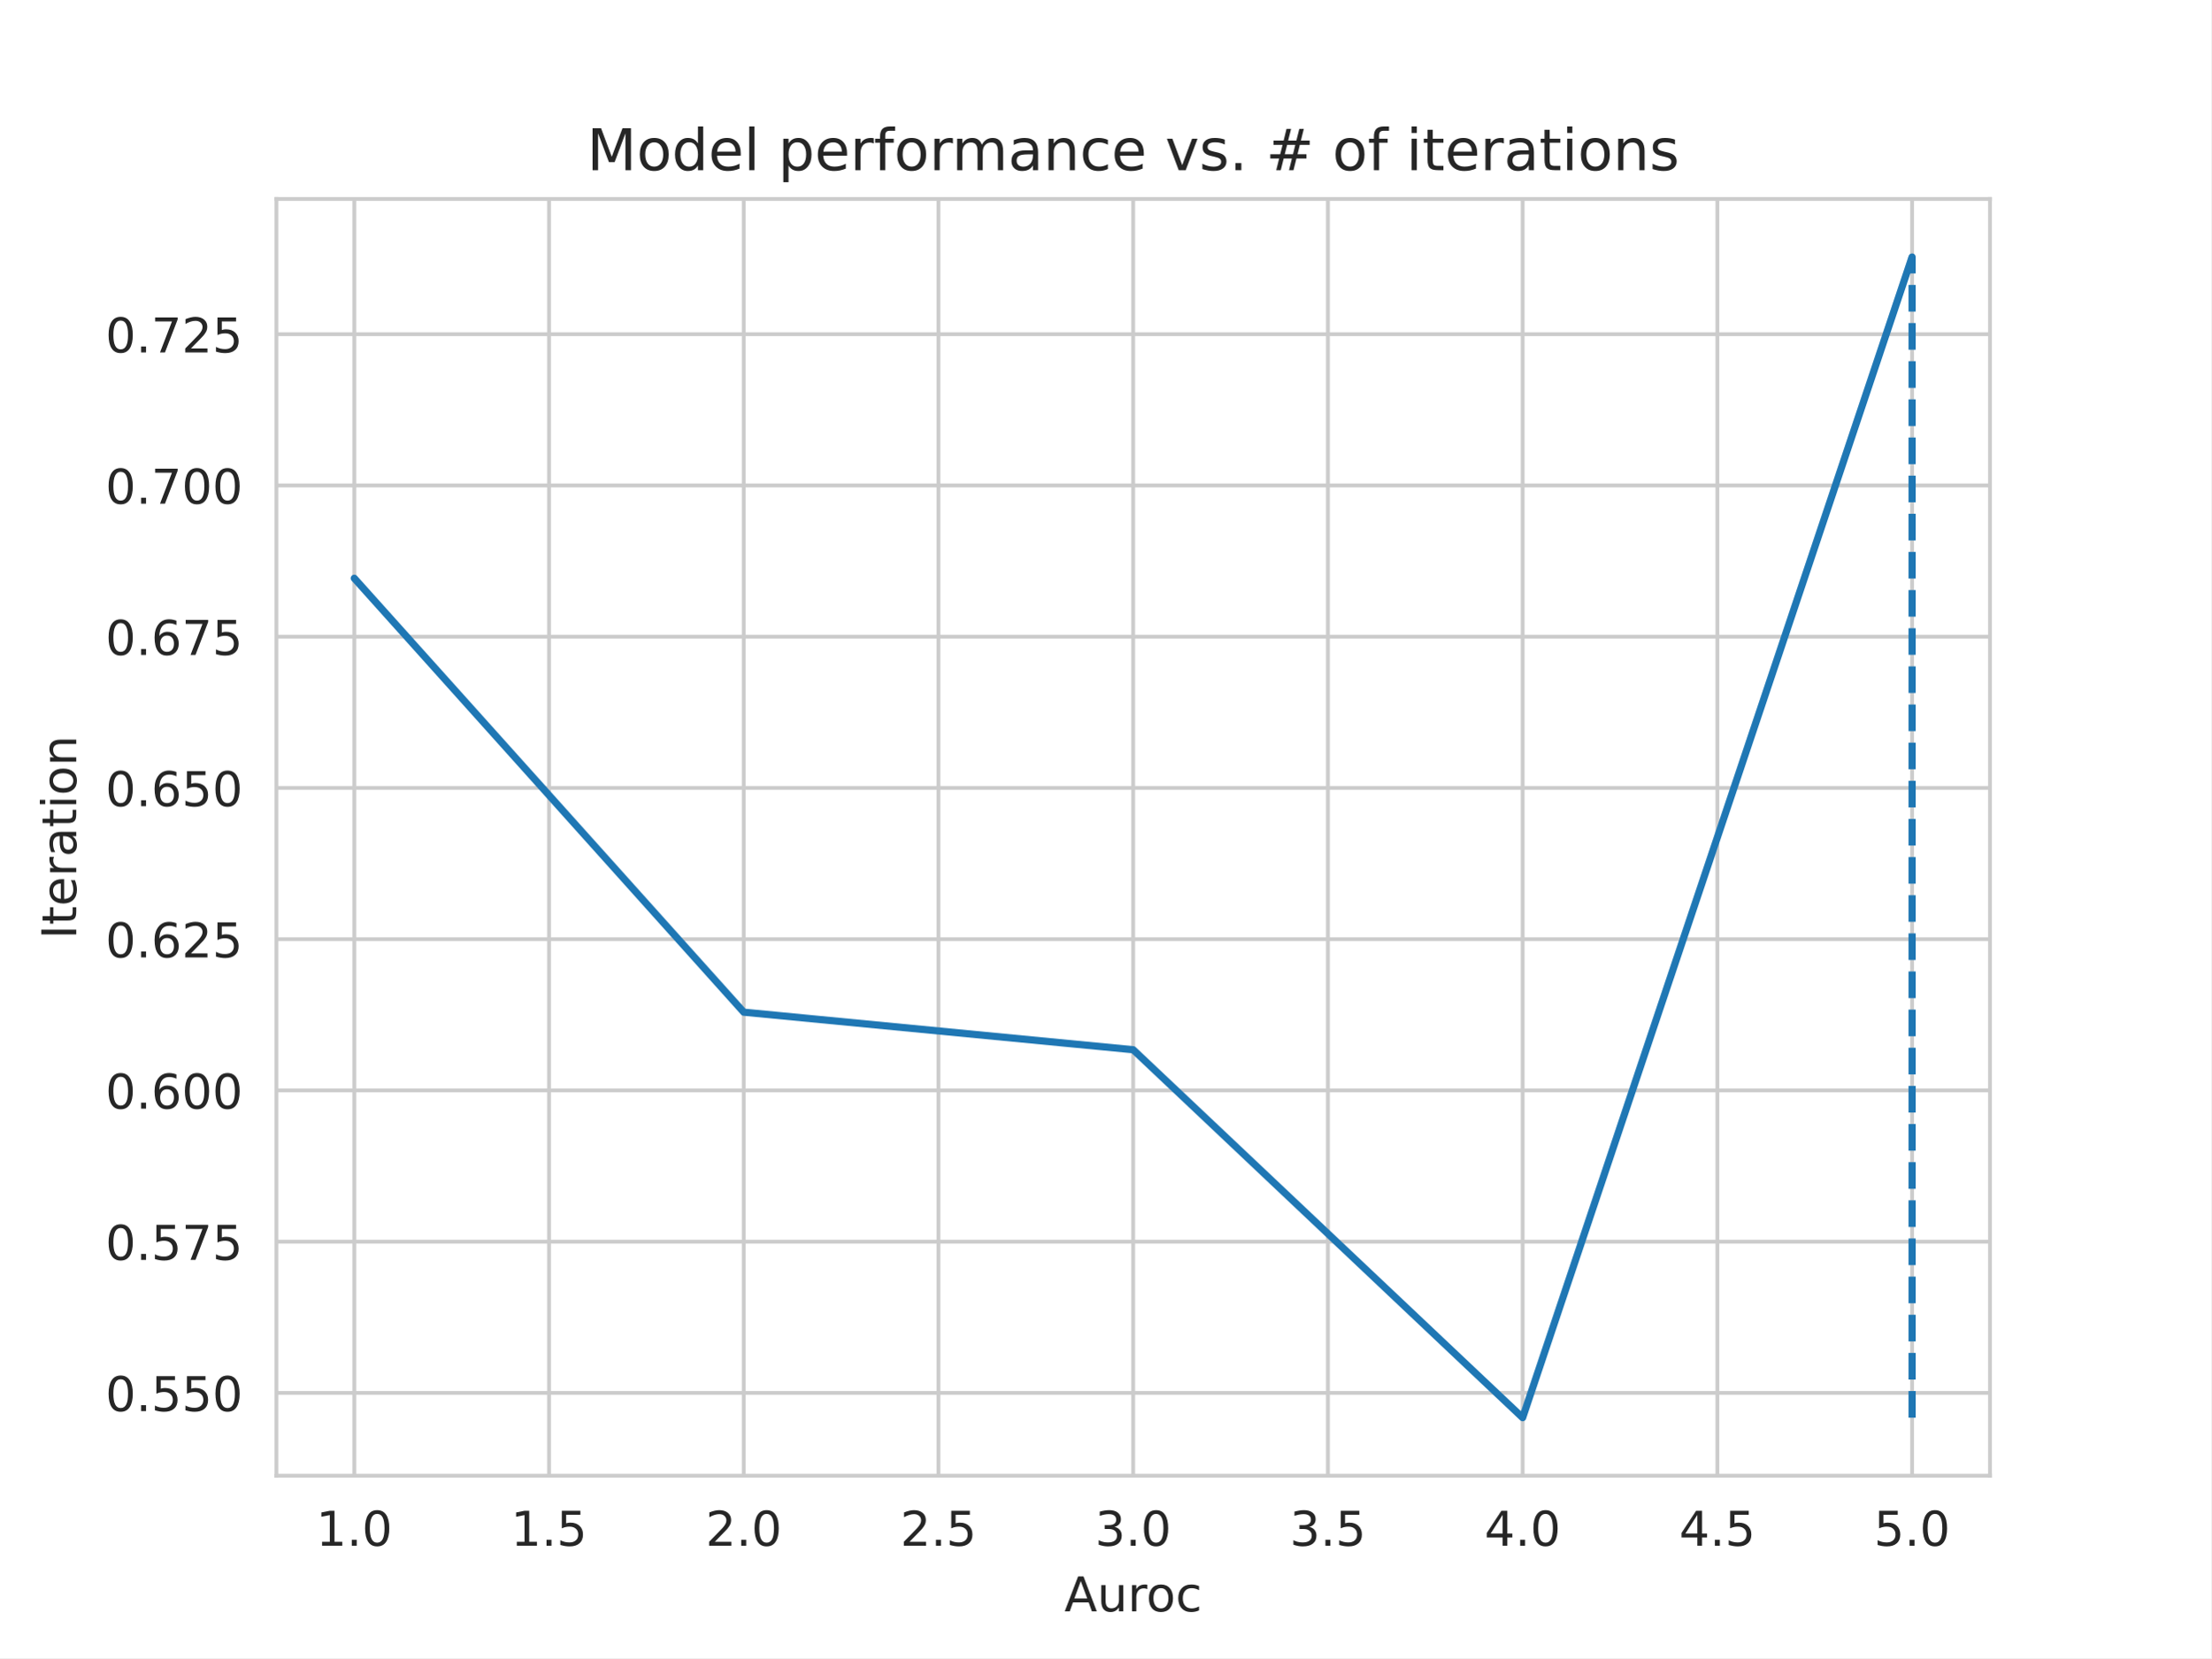
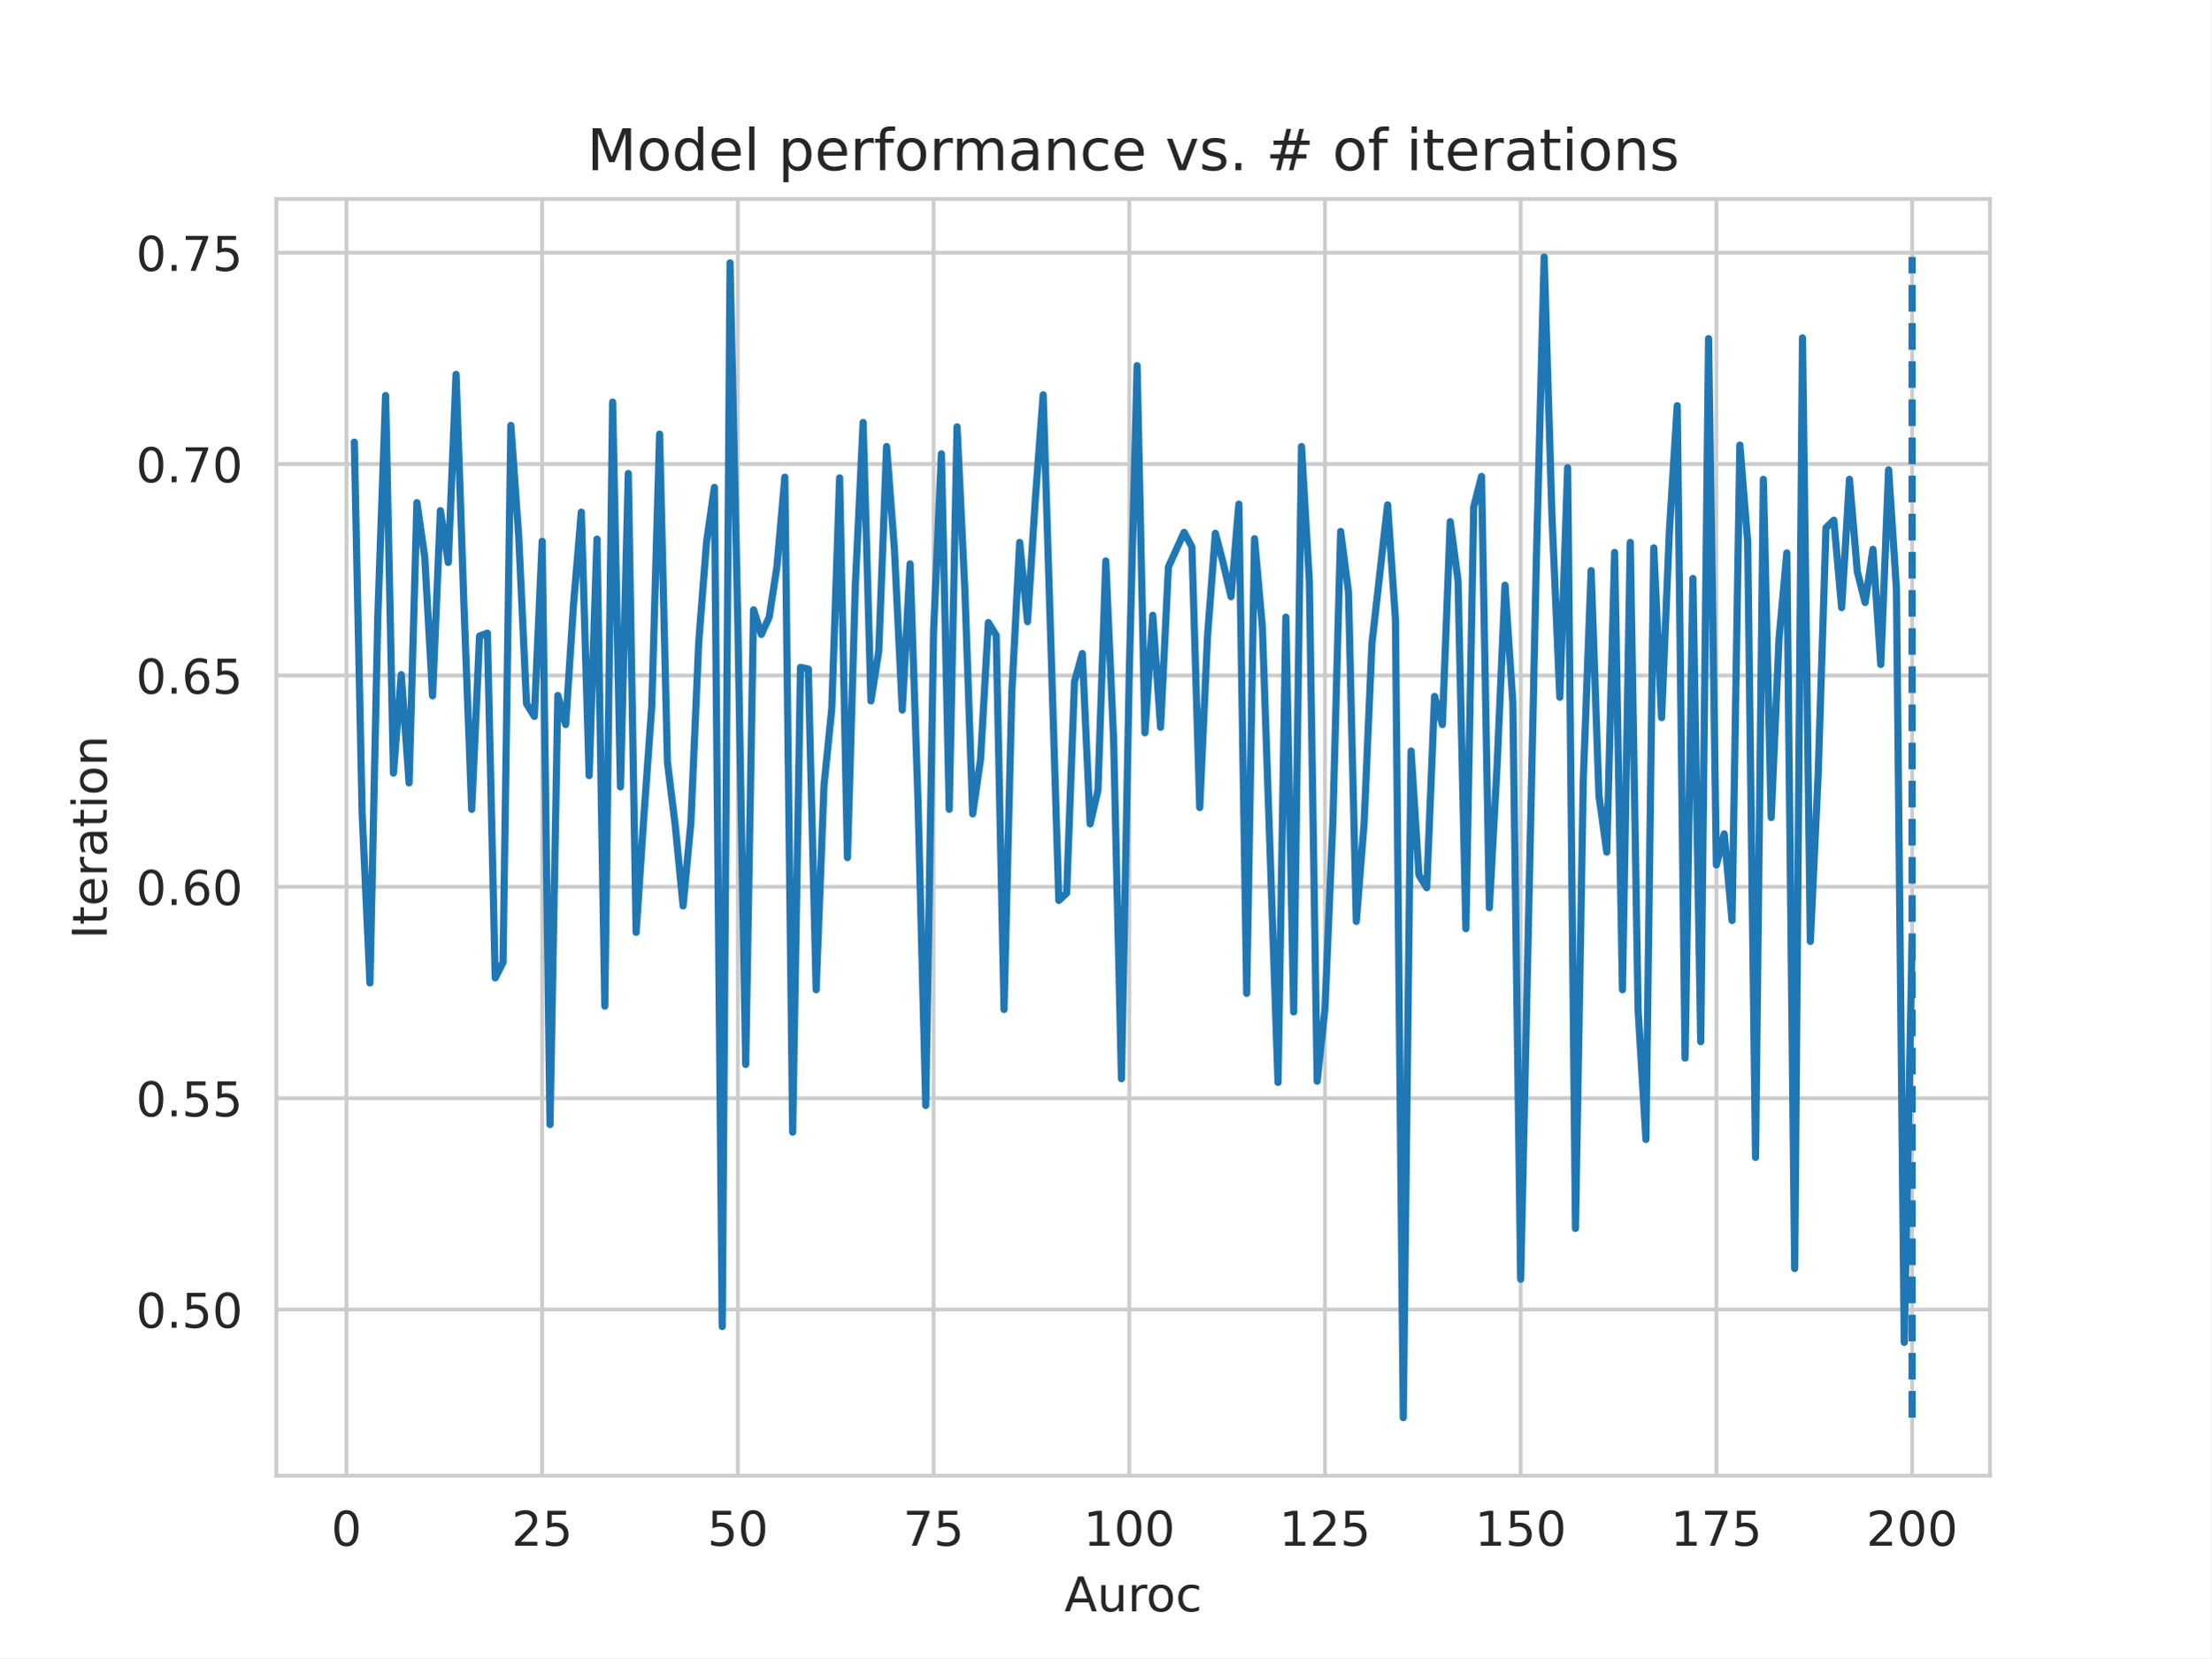
<svg xmlns="http://www.w3.org/2000/svg" xmlns:xlink="http://www.w3.org/1999/xlink" height="345.6pt" version="1.1" viewBox="0 0 460.8 345.6" width="460.8pt">
  <defs>
    <style type="text/css">*{stroke-linecap:butt;stroke-linejoin:round;}</style>
  </defs>
  <g id="figure_1">
    <g id="patch_1">
      <path d="M 0 345.6  L 460.8 345.6  L 460.8 0  L 0 0  z " style="fill:#ffffff;" />
    </g>
    <g id="axes_1">
      <g id="patch_2">
        <path d="M 57.6 307.584  L 414.72 307.584  L 414.72 41.472  L 57.6 41.472  z " style="fill:#ffffff;" />
      </g>
      <g id="matplotlib.axis_1">
        <g id="xtick_1">
          <g id="line2d_1">
-             <path clip-path="url(#p2094e48e14)" d="M 73.833 307.584  L 73.833 41.472  " style="fill:none;stroke:#cccccc;stroke-linecap:round;stroke-width:0.8;" />
+             <path clip-path="url(#pfb33237335)" d="M 72.201 307.584  L 72.201 41.472  " style="fill:none;stroke:#cccccc;stroke-linecap:round;stroke-width:0.8;" />
          </g>
          <g id="text_1">
-             <g style="fill:#262626;" transform="translate(65.88116 322.1824)scale(0.1 -0.1)">
-               <defs>
-                 <path d="M 794 531  L 1825 531  L 1825 4091  L 703 3866  L 703 4441  L 1819 4666  L 2450 4666  L 2450 531  L 3481 531  L 3481 0  L 794 0  L 794 531  z " id="DejaVuSans-31" transform="scale(0.015625)" />
-                 <path d="M 684 794  L 1344 794  L 1344 0  L 684 0  L 684 794  z " id="DejaVuSans-2e" transform="scale(0.015625)" />
+             <g style="fill:#262626;" transform="translate(69.02005 322.1824)scale(0.1 -0.1)">
+               <defs>
                <path d="M 2034 4250  Q 1547 4250 1301 3770  Q 1056 3291 1056 2328  Q 1056 1369 1301 889  Q 1547 409 2034 409  Q 2525 409 2770 889  Q 3016 1369 3016 2328  Q 3016 3291 2770 3770  Q 2525 4250 2034 4250  z M 2034 4750  Q 2819 4750 3233 4129  Q 3647 3509 3647 2328  Q 3647 1150 3233 529  Q 2819 -91 2034 -91  Q 1250 -91 836 529  Q 422 1150 422 2328  Q 422 3509 836 4129  Q 1250 4750 2034 4750  z " id="DejaVuSans-30" transform="scale(0.015625)" />
              </defs>
-               <use xlink:href="#DejaVuSans-31" />
-               <use x="63.623" xlink:href="#DejaVuSans-2e" />
-               <use x="95.41" xlink:href="#DejaVuSans-30" />
+               <use xlink:href="#DejaVuSans-30" />
            </g>
          </g>
        </g>
        <g id="xtick_2">
          <g id="line2d_2">
-             <path clip-path="url(#p2094e48e14)" d="M 114.415 307.584  L 114.415 41.472  " style="fill:none;stroke:#cccccc;stroke-linecap:round;stroke-width:0.8;" />
+             <path clip-path="url(#pfb33237335)" d="M 112.987 307.584  L 112.987 41.472  " style="fill:none;stroke:#cccccc;stroke-linecap:round;stroke-width:0.8;" />
          </g>
          <g id="text_2">
-             <g style="fill:#262626;" transform="translate(106.463 322.1824)scale(0.1 -0.1)">
-               <defs>
+             <g style="fill:#262626;" transform="translate(106.6245 322.1824)scale(0.1 -0.1)">
+               <defs>
+                 <path d="M 1228 531  L 3431 531  L 3431 0  L 469 0  L 469 531  Q 828 903 1448 1529  Q 2069 2156 2228 2338  Q 2531 2678 2651 2914  Q 2772 3150 2772 3378  Q 2772 3750 2511 3984  Q 2250 4219 1831 4219  Q 1534 4219 1204 4116  Q 875 4013 500 3803  L 500 4441  Q 881 4594 1212 4672  Q 1544 4750 1819 4750  Q 2544 4750 2975 4387  Q 3406 4025 3406 3419  Q 3406 3131 3298 2873  Q 3191 2616 2906 2266  Q 2828 2175 2409 1742  Q 1991 1309 1228 531  z " id="DejaVuSans-32" transform="scale(0.015625)" />
                <path d="M 691 4666  L 3169 4666  L 3169 4134  L 1269 4134  L 1269 2991  Q 1406 3038 1543 3061  Q 1681 3084 1819 3084  Q 2600 3084 3056 2656  Q 3513 2228 3513 1497  Q 3513 744 3044 326  Q 2575 -91 1722 -91  Q 1428 -91 1123 -41  Q 819 9 494 109  L 494 744  Q 775 591 1075 516  Q 1375 441 1709 441  Q 2250 441 2565 725  Q 2881 1009 2881 1497  Q 2881 1984 2565 2268  Q 2250 2553 1709 2553  Q 1456 2553 1204 2497  Q 953 2441 691 2322  L 691 4666  z " id="DejaVuSans-35" transform="scale(0.015625)" />
              </defs>
-               <use xlink:href="#DejaVuSans-31" />
-               <use x="63.623" xlink:href="#DejaVuSans-2e" />
-               <use x="95.41" xlink:href="#DejaVuSans-35" />
+               <use xlink:href="#DejaVuSans-32" />
+               <use x="63.623" xlink:href="#DejaVuSans-35" />
            </g>
          </g>
        </g>
        <g id="xtick_3">
          <g id="line2d_3">
-             <path clip-path="url(#p2094e48e14)" d="M 154.996 307.584  L 154.996 41.472  " style="fill:none;stroke:#cccccc;stroke-linecap:round;stroke-width:0.8;" />
+             <path clip-path="url(#pfb33237335)" d="M 153.773 307.584  L 153.773 41.472  " style="fill:none;stroke:#cccccc;stroke-linecap:round;stroke-width:0.8;" />
          </g>
          <g id="text_3">
-             <g style="fill:#262626;" transform="translate(147.0448 322.1824)scale(0.1 -0.1)">
-               <defs>
-                 <path d="M 1228 531  L 3431 531  L 3431 0  L 469 0  L 469 531  Q 828 903 1448 1529  Q 2069 2156 2228 2338  Q 2531 2678 2651 2914  Q 2772 3150 2772 3378  Q 2772 3750 2511 3984  Q 2250 4219 1831 4219  Q 1534 4219 1204 4116  Q 875 4013 500 3803  L 500 4441  Q 881 4594 1212 4672  Q 1544 4750 1819 4750  Q 2544 4750 2975 4387  Q 3406 4025 3406 3419  Q 3406 3131 3298 2873  Q 3191 2616 2906 2266  Q 2828 2175 2409 1742  Q 1991 1309 1228 531  z " id="DejaVuSans-32" transform="scale(0.015625)" />
-               </defs>
-               <use xlink:href="#DejaVuSans-32" />
-               <use x="63.623" xlink:href="#DejaVuSans-2e" />
-               <use x="95.41" xlink:href="#DejaVuSans-30" />
+             <g style="fill:#262626;" transform="translate(147.4103 322.1824)scale(0.1 -0.1)">
+               <use xlink:href="#DejaVuSans-35" />
+               <use x="63.623" xlink:href="#DejaVuSans-30" />
            </g>
          </g>
        </g>
        <g id="xtick_4">
          <g id="line2d_4">
-             <path clip-path="url(#p2094e48e14)" d="M 195.578 307.584  L 195.578 41.472  " style="fill:none;stroke:#cccccc;stroke-linecap:round;stroke-width:0.8;" />
+             <path clip-path="url(#pfb33237335)" d="M 194.559 307.584  L 194.559 41.472  " style="fill:none;stroke:#cccccc;stroke-linecap:round;stroke-width:0.8;" />
          </g>
          <g id="text_4">
-             <g style="fill:#262626;" transform="translate(187.6266 322.1824)scale(0.1 -0.1)">
-               <use xlink:href="#DejaVuSans-32" />
-               <use x="63.623" xlink:href="#DejaVuSans-2e" />
-               <use x="95.41" xlink:href="#DejaVuSans-35" />
+             <g style="fill:#262626;" transform="translate(188.196 322.1824)scale(0.1 -0.1)">
+               <defs>
+                 <path d="M 525 4666  L 3525 4666  L 3525 4397  L 1831 0  L 1172 0  L 2766 4134  L 525 4134  L 525 4666  z " id="DejaVuSans-37" transform="scale(0.015625)" />
+               </defs>
+               <use xlink:href="#DejaVuSans-37" />
+               <use x="63.623" xlink:href="#DejaVuSans-35" />
            </g>
          </g>
        </g>
        <g id="xtick_5">
          <g id="line2d_5">
-             <path clip-path="url(#p2094e48e14)" d="M 236.16 307.584  L 236.16 41.472  " style="fill:none;stroke:#cccccc;stroke-linecap:round;stroke-width:0.8;" />
+             <path clip-path="url(#pfb33237335)" d="M 235.344 307.584  L 235.344 41.472  " style="fill:none;stroke:#cccccc;stroke-linecap:round;stroke-width:0.8;" />
          </g>
          <g id="text_5">
-             <g style="fill:#262626;" transform="translate(228.2084 322.1824)scale(0.1 -0.1)">
-               <defs>
-                 <path d="M 2597 2516  Q 3050 2419 3304 2112  Q 3559 1806 3559 1356  Q 3559 666 3084 287  Q 2609 -91 1734 -91  Q 1441 -91 1130 -33  Q 819 25 488 141  L 488 750  Q 750 597 1062 519  Q 1375 441 1716 441  Q 2309 441 2620 675  Q 2931 909 2931 1356  Q 2931 1769 2642 2001  Q 2353 2234 1838 2234  L 1294 2234  L 1294 2753  L 1863 2753  Q 2328 2753 2575 2939  Q 2822 3125 2822 3475  Q 2822 3834 2567 4026  Q 2313 4219 1838 4219  Q 1578 4219 1281 4162  Q 984 4106 628 3988  L 628 4550  Q 988 4650 1302 4700  Q 1616 4750 1894 4750  Q 2613 4750 3031 4423  Q 3450 4097 3450 3541  Q 3450 3153 3228 2886  Q 3006 2619 2597 2516  z " id="DejaVuSans-33" transform="scale(0.015625)" />
-               </defs>
-               <use xlink:href="#DejaVuSans-33" />
-               <use x="63.623" xlink:href="#DejaVuSans-2e" />
-               <use x="95.41" xlink:href="#DejaVuSans-30" />
+             <g style="fill:#262626;" transform="translate(225.8005 322.1824)scale(0.1 -0.1)">
+               <defs>
+                 <path d="M 794 531  L 1825 531  L 1825 4091  L 703 3866  L 703 4441  L 1819 4666  L 2450 4666  L 2450 531  L 3481 531  L 3481 0  L 794 0  L 794 531  z " id="DejaVuSans-31" transform="scale(0.015625)" />
+               </defs>
+               <use xlink:href="#DejaVuSans-31" />
+               <use x="63.623" xlink:href="#DejaVuSans-30" />
+               <use x="127.246" xlink:href="#DejaVuSans-30" />
            </g>
          </g>
        </g>
        <g id="xtick_6">
          <g id="line2d_6">
-             <path clip-path="url(#p2094e48e14)" d="M 276.742 307.584  L 276.742 41.472  " style="fill:none;stroke:#cccccc;stroke-linecap:round;stroke-width:0.8;" />
+             <path clip-path="url(#pfb33237335)" d="M 276.13 307.584  L 276.13 41.472  " style="fill:none;stroke:#cccccc;stroke-linecap:round;stroke-width:0.8;" />
          </g>
          <g id="text_6">
-             <g style="fill:#262626;" transform="translate(268.7903 322.1824)scale(0.1 -0.1)">
-               <use xlink:href="#DejaVuSans-33" />
-               <use x="63.623" xlink:href="#DejaVuSans-2e" />
-               <use x="95.41" xlink:href="#DejaVuSans-35" />
+             <g style="fill:#262626;" transform="translate(266.5863 322.1824)scale(0.1 -0.1)">
+               <use xlink:href="#DejaVuSans-31" />
+               <use x="63.623" xlink:href="#DejaVuSans-32" />
+               <use x="127.246" xlink:href="#DejaVuSans-35" />
            </g>
          </g>
        </g>
        <g id="xtick_7">
          <g id="line2d_7">
-             <path clip-path="url(#p2094e48e14)" d="M 317.324 307.584  L 317.324 41.472  " style="fill:none;stroke:#cccccc;stroke-linecap:round;stroke-width:0.8;" />
+             <path clip-path="url(#pfb33237335)" d="M 316.916 307.584  L 316.916 41.472  " style="fill:none;stroke:#cccccc;stroke-linecap:round;stroke-width:0.8;" />
          </g>
          <g id="text_7">
-             <g style="fill:#262626;" transform="translate(309.3721 322.1824)scale(0.1 -0.1)">
-               <defs>
-                 <path d="M 2419 4116  L 825 1625  L 2419 1625  L 2419 4116  z M 2253 4666  L 3047 4666  L 3047 1625  L 3713 1625  L 3713 1100  L 3047 1100  L 3047 0  L 2419 0  L 2419 1100  L 313 1100  L 313 1709  L 2253 4666  z " id="DejaVuSans-34" transform="scale(0.015625)" />
-               </defs>
-               <use xlink:href="#DejaVuSans-34" />
-               <use x="63.623" xlink:href="#DejaVuSans-2e" />
-               <use x="95.41" xlink:href="#DejaVuSans-30" />
+             <g style="fill:#262626;" transform="translate(307.372 322.1824)scale(0.1 -0.1)">
+               <use xlink:href="#DejaVuSans-31" />
+               <use x="63.623" xlink:href="#DejaVuSans-35" />
+               <use x="127.246" xlink:href="#DejaVuSans-30" />
            </g>
          </g>
        </g>
        <g id="xtick_8">
          <g id="line2d_8">
-             <path clip-path="url(#p2094e48e14)" d="M 357.905 307.584  L 357.905 41.472  " style="fill:none;stroke:#cccccc;stroke-linecap:round;stroke-width:0.8;" />
+             <path clip-path="url(#pfb33237335)" d="M 357.702 307.584  L 357.702 41.472  " style="fill:none;stroke:#cccccc;stroke-linecap:round;stroke-width:0.8;" />
          </g>
          <g id="text_8">
-             <g style="fill:#262626;" transform="translate(349.9539 322.1824)scale(0.1 -0.1)">
-               <use xlink:href="#DejaVuSans-34" />
-               <use x="63.623" xlink:href="#DejaVuSans-2e" />
-               <use x="95.41" xlink:href="#DejaVuSans-35" />
+             <g style="fill:#262626;" transform="translate(348.1578 322.1824)scale(0.1 -0.1)">
+               <use xlink:href="#DejaVuSans-31" />
+               <use x="63.623" xlink:href="#DejaVuSans-37" />
+               <use x="127.246" xlink:href="#DejaVuSans-35" />
            </g>
          </g>
        </g>
        <g id="xtick_9">
          <g id="line2d_9">
-             <path clip-path="url(#p2094e48e14)" d="M 398.487 307.584  L 398.487 41.472  " style="fill:none;stroke:#cccccc;stroke-linecap:round;stroke-width:0.8;" />
+             <path clip-path="url(#pfb33237335)" d="M 398.487 307.584  L 398.487 41.472  " style="fill:none;stroke:#cccccc;stroke-linecap:round;stroke-width:0.8;" />
          </g>
          <g id="text_9">
-             <g style="fill:#262626;" transform="translate(390.5357 322.1824)scale(0.1 -0.1)">
-               <use xlink:href="#DejaVuSans-35" />
-               <use x="63.623" xlink:href="#DejaVuSans-2e" />
-               <use x="95.41" xlink:href="#DejaVuSans-30" />
+             <g style="fill:#262626;" transform="translate(388.9435 322.1824)scale(0.1 -0.1)">
+               <use xlink:href="#DejaVuSans-32" />
+               <use x="63.623" xlink:href="#DejaVuSans-30" />
+               <use x="127.246" xlink:href="#DejaVuSans-30" />
            </g>
          </g>
        </g>
        <g id="text_10">
          <g style="fill:#262626;" transform="translate(221.8194 335.8606)scale(0.1 -0.1)">
            <defs>
              <path d="M 2188 4044  L 1331 1722  L 3047 1722  L 2188 4044  z M 1831 4666  L 2547 4666  L 4325 0  L 3669 0  L 3244 1197  L 1141 1197  L 716 0  L 50 0  L 1831 4666  z " id="DejaVuSans-41" transform="scale(0.015625)" />
              <path d="M 544 1381  L 544 3500  L 1119 3500  L 1119 1403  Q 1119 906 1312 657  Q 1506 409 1894 409  Q 2359 409 2629 706  Q 2900 1003 2900 1516  L 2900 3500  L 3475 3500  L 3475 0  L 2900 0  L 2900 538  Q 2691 219 2414 64  Q 2138 -91 1772 -91  Q 1169 -91 856 284  Q 544 659 544 1381  z M 1991 3584  L 1991 3584  z " id="DejaVuSans-75" transform="scale(0.015625)" />
              <path d="M 2631 2963  Q 2534 3019 2420 3045  Q 2306 3072 2169 3072  Q 1681 3072 1420 2755  Q 1159 2438 1159 1844  L 1159 0  L 581 0  L 581 3500  L 1159 3500  L 1159 2956  Q 1341 3275 1631 3429  Q 1922 3584 2338 3584  Q 2397 3584 2469 3576  Q 2541 3569 2628 3553  L 2631 2963  z " id="DejaVuSans-72" transform="scale(0.015625)" />
              <path d="M 1959 3097  Q 1497 3097 1228 2736  Q 959 2375 959 1747  Q 959 1119 1226 758  Q 1494 397 1959 397  Q 2419 397 2687 759  Q 2956 1122 2956 1747  Q 2956 2369 2687 2733  Q 2419 3097 1959 3097  z M 1959 3584  Q 2709 3584 3137 3096  Q 3566 2609 3566 1747  Q 3566 888 3137 398  Q 2709 -91 1959 -91  Q 1206 -91 779 398  Q 353 888 353 1747  Q 353 2609 779 3096  Q 1206 3584 1959 3584  z " id="DejaVuSans-6f" transform="scale(0.015625)" />
              <path d="M 3122 3366  L 3122 2828  Q 2878 2963 2633 3030  Q 2388 3097 2138 3097  Q 1578 3097 1268 2742  Q 959 2388 959 1747  Q 959 1106 1268 751  Q 1578 397 2138 397  Q 2388 397 2633 464  Q 2878 531 3122 666  L 3122 134  Q 2881 22 2623 -34  Q 2366 -91 2075 -91  Q 1284 -91 818 406  Q 353 903 353 1747  Q 353 2603 823 3093  Q 1294 3584 2113 3584  Q 2378 3584 2631 3529  Q 2884 3475 3122 3366  z " id="DejaVuSans-63" transform="scale(0.015625)" />
            </defs>
            <use xlink:href="#DejaVuSans-41" />
            <use x="68.408" xlink:href="#DejaVuSans-75" />
            <use x="131.787" xlink:href="#DejaVuSans-72" />
            <use x="170.65" xlink:href="#DejaVuSans-6f" />
            <use x="231.832" xlink:href="#DejaVuSans-63" />
          </g>
        </g>
      </g>
      <g id="matplotlib.axis_2">
        <g id="ytick_1">
          <g id="line2d_10">
-             <path clip-path="url(#p2094e48e14)" d="M 57.6 290.325  L 414.72 290.325  " style="fill:none;stroke:#cccccc;stroke-linecap:round;stroke-width:0.8;" />
+             <path clip-path="url(#pfb33237335)" d="M 57.6 272.952  L 414.72 272.952  " style="fill:none;stroke:#cccccc;stroke-linecap:round;stroke-width:0.8;" />
          </g>
          <g id="text_11">
-             <g style="fill:#262626;" transform="translate(21.97188 294.1238)scale(0.1 -0.1)">
+             <g style="fill:#262626;" transform="translate(28.33438 276.7512)scale(0.1 -0.1)">
+               <defs>
+                 <path d="M 684 794  L 1344 794  L 1344 0  L 684 0  L 684 794  z " id="DejaVuSans-2e" transform="scale(0.015625)" />
+               </defs>
+               <use xlink:href="#DejaVuSans-30" />
+               <use x="63.623" xlink:href="#DejaVuSans-2e" />
+               <use x="95.41" xlink:href="#DejaVuSans-35" />
+               <use x="159.033" xlink:href="#DejaVuSans-30" />
+             </g>
+           </g>
+         </g>
+         <g id="ytick_2">
+           <g id="line2d_11">
+             <path clip-path="url(#pfb33237335)" d="M 57.6 228.893  L 414.72 228.893  " style="fill:none;stroke:#cccccc;stroke-linecap:round;stroke-width:0.8;" />
+           </g>
+           <g id="text_12">
+             <g style="fill:#262626;" transform="translate(28.33438 232.6921)scale(0.1 -0.1)">
              <use xlink:href="#DejaVuSans-30" />
              <use x="63.623" xlink:href="#DejaVuSans-2e" />
              <use x="95.41" xlink:href="#DejaVuSans-35" />
              <use x="159.033" xlink:href="#DejaVuSans-35" />
-               <use x="222.656" xlink:href="#DejaVuSans-30" />
-             </g>
-           </g>
-         </g>
-         <g id="ytick_2">
-           <g id="line2d_11">
-             <path clip-path="url(#p2094e48e14)" d="M 57.6 258.801  L 414.72 258.801  " style="fill:none;stroke:#cccccc;stroke-linecap:round;stroke-width:0.8;" />
-           </g>
-           <g id="text_12">
-             <g style="fill:#262626;" transform="translate(21.97188 262.5997)scale(0.1 -0.1)">
-               <defs>
-                 <path d="M 525 4666  L 3525 4666  L 3525 4397  L 1831 0  L 1172 0  L 2766 4134  L 525 4134  L 525 4666  z " id="DejaVuSans-37" transform="scale(0.015625)" />
-               </defs>
-               <use xlink:href="#DejaVuSans-30" />
-               <use x="63.623" xlink:href="#DejaVuSans-2e" />
-               <use x="95.41" xlink:href="#DejaVuSans-35" />
-               <use x="159.033" xlink:href="#DejaVuSans-37" />
-               <use x="222.656" xlink:href="#DejaVuSans-35" />
            </g>
          </g>
        </g>
        <g id="ytick_3">
          <g id="line2d_12">
-             <path clip-path="url(#p2094e48e14)" d="M 57.6 227.276  L 414.72 227.276  " style="fill:none;stroke:#cccccc;stroke-linecap:round;stroke-width:0.8;" />
+             <path clip-path="url(#pfb33237335)" d="M 57.6 184.834  L 414.72 184.834  " style="fill:none;stroke:#cccccc;stroke-linecap:round;stroke-width:0.8;" />
          </g>
          <g id="text_13">
-             <g style="fill:#262626;" transform="translate(21.97188 231.0757)scale(0.1 -0.1)">
+             <g style="fill:#262626;" transform="translate(28.33438 188.633)scale(0.1 -0.1)">
              <defs>
                <path d="M 2113 2584  Q 1688 2584 1439 2293  Q 1191 2003 1191 1497  Q 1191 994 1439 701  Q 1688 409 2113 409  Q 2538 409 2786 701  Q 3034 994 3034 1497  Q 3034 2003 2786 2293  Q 2538 2584 2113 2584  z M 3366 4563  L 3366 3988  Q 3128 4100 2886 4159  Q 2644 4219 2406 4219  Q 1781 4219 1451 3797  Q 1122 3375 1075 2522  Q 1259 2794 1537 2939  Q 1816 3084 2150 3084  Q 2853 3084 3261 2657  Q 3669 2231 3669 1497  Q 3669 778 3244 343  Q 2819 -91 2113 -91  Q 1303 -91 875 529  Q 447 1150 447 2328  Q 447 3434 972 4092  Q 1497 4750 2381 4750  Q 2619 4750 2861 4703  Q 3103 4656 3366 4563  z " id="DejaVuSans-36" transform="scale(0.015625)" />
              </defs>
              <use xlink:href="#DejaVuSans-30" />
              <use x="63.623" xlink:href="#DejaVuSans-2e" />
              <use x="95.41" xlink:href="#DejaVuSans-36" />
              <use x="159.033" xlink:href="#DejaVuSans-30" />
-               <use x="222.656" xlink:href="#DejaVuSans-30" />
            </g>
          </g>
        </g>
        <g id="ytick_4">
          <g id="line2d_13">
-             <path clip-path="url(#p2094e48e14)" d="M 57.6 195.752  L 414.72 195.752  " style="fill:none;stroke:#cccccc;stroke-linecap:round;stroke-width:0.8;" />
+             <path clip-path="url(#pfb33237335)" d="M 57.6 140.775  L 414.72 140.775  " style="fill:none;stroke:#cccccc;stroke-linecap:round;stroke-width:0.8;" />
          </g>
          <g id="text_14">
-             <g style="fill:#262626;" transform="translate(21.97188 199.5516)scale(0.1 -0.1)">
+             <g style="fill:#262626;" transform="translate(28.33438 144.5739)scale(0.1 -0.1)">
              <use xlink:href="#DejaVuSans-30" />
              <use x="63.623" xlink:href="#DejaVuSans-2e" />
              <use x="95.41" xlink:href="#DejaVuSans-36" />
-               <use x="159.033" xlink:href="#DejaVuSans-32" />
-               <use x="222.656" xlink:href="#DejaVuSans-35" />
+               <use x="159.033" xlink:href="#DejaVuSans-35" />
            </g>
          </g>
        </g>
        <g id="ytick_5">
          <g id="line2d_14">
-             <path clip-path="url(#p2094e48e14)" d="M 57.6 164.228  L 414.72 164.228  " style="fill:none;stroke:#cccccc;stroke-linecap:round;stroke-width:0.8;" />
+             <path clip-path="url(#pfb33237335)" d="M 57.6 96.716  L 414.72 96.716  " style="fill:none;stroke:#cccccc;stroke-linecap:round;stroke-width:0.8;" />
          </g>
          <g id="text_15">
-             <g style="fill:#262626;" transform="translate(21.97188 168.0275)scale(0.1 -0.1)">
-               <use xlink:href="#DejaVuSans-30" />
-               <use x="63.623" xlink:href="#DejaVuSans-2e" />
-               <use x="95.41" xlink:href="#DejaVuSans-36" />
-               <use x="159.033" xlink:href="#DejaVuSans-35" />
-               <use x="222.656" xlink:href="#DejaVuSans-30" />
+             <g style="fill:#262626;" transform="translate(28.33438 100.5148)scale(0.1 -0.1)">
+               <use xlink:href="#DejaVuSans-30" />
+               <use x="63.623" xlink:href="#DejaVuSans-2e" />
+               <use x="95.41" xlink:href="#DejaVuSans-37" />
+               <use x="159.033" xlink:href="#DejaVuSans-30" />
            </g>
          </g>
        </g>
        <g id="ytick_6">
          <g id="line2d_15">
-             <path clip-path="url(#p2094e48e14)" d="M 57.6 132.704  L 414.72 132.704  " style="fill:none;stroke:#cccccc;stroke-linecap:round;stroke-width:0.8;" />
+             <path clip-path="url(#pfb33237335)" d="M 57.6 52.656  L 414.72 52.656  " style="fill:none;stroke:#cccccc;stroke-linecap:round;stroke-width:0.8;" />
          </g>
          <g id="text_16">
-             <g style="fill:#262626;" transform="translate(21.97188 136.5035)scale(0.1 -0.1)">
-               <use xlink:href="#DejaVuSans-30" />
-               <use x="63.623" xlink:href="#DejaVuSans-2e" />
-               <use x="95.41" xlink:href="#DejaVuSans-36" />
-               <use x="159.033" xlink:href="#DejaVuSans-37" />
-               <use x="222.656" xlink:href="#DejaVuSans-35" />
-             </g>
-           </g>
-         </g>
-         <g id="ytick_7">
-           <g id="line2d_16">
-             <path clip-path="url(#p2094e48e14)" d="M 57.6 101.18  L 414.72 101.18  " style="fill:none;stroke:#cccccc;stroke-linecap:round;stroke-width:0.8;" />
-           </g>
-           <g id="text_17">
-             <g style="fill:#262626;" transform="translate(21.97188 104.9794)scale(0.1 -0.1)">
+             <g style="fill:#262626;" transform="translate(28.33438 56.45565)scale(0.1 -0.1)">
              <use xlink:href="#DejaVuSans-30" />
              <use x="63.623" xlink:href="#DejaVuSans-2e" />
              <use x="95.41" xlink:href="#DejaVuSans-37" />
-               <use x="159.033" xlink:href="#DejaVuSans-30" />
-               <use x="222.656" xlink:href="#DejaVuSans-30" />
-             </g>
-           </g>
-         </g>
-         <g id="ytick_8">
-           <g id="line2d_17">
-             <path clip-path="url(#p2094e48e14)" d="M 57.6 69.656  L 414.72 69.656  " style="fill:none;stroke:#cccccc;stroke-linecap:round;stroke-width:0.8;" />
-           </g>
-           <g id="text_18">
-             <g style="fill:#262626;" transform="translate(21.97188 73.45536)scale(0.1 -0.1)">
-               <use xlink:href="#DejaVuSans-30" />
-               <use x="63.623" xlink:href="#DejaVuSans-2e" />
-               <use x="95.41" xlink:href="#DejaVuSans-37" />
-               <use x="159.033" xlink:href="#DejaVuSans-32" />
-               <use x="222.656" xlink:href="#DejaVuSans-35" />
-             </g>
-           </g>
-         </g>
-         <g id="text_19">
-           <g style="fill:#262626;" transform="translate(15.89219 195.7366)rotate(-90)scale(0.1 -0.1)">
+               <use x="159.033" xlink:href="#DejaVuSans-35" />
+             </g>
+           </g>
+         </g>
+         <g id="text_17">
+           <g style="fill:#262626;" transform="translate(22.25469 195.7366)rotate(-90)scale(0.1 -0.1)">
            <defs>
              <path d="M 628 4666  L 1259 4666  L 1259 0  L 628 0  L 628 4666  z " id="DejaVuSans-49" transform="scale(0.015625)" />
              <path d="M 1172 4494  L 1172 3500  L 2356 3500  L 2356 3053  L 1172 3053  L 1172 1153  Q 1172 725 1289 603  Q 1406 481 1766 481  L 2356 481  L 2356 0  L 1766 0  Q 1100 0 847 248  Q 594 497 594 1153  L 594 3053  L 172 3053  L 172 3500  L 594 3500  L 594 4494  L 1172 4494  z " id="DejaVuSans-74" transform="scale(0.015625)" />
              <path d="M 3597 1894  L 3597 1613  L 953 1613  Q 991 1019 1311 708  Q 1631 397 2203 397  Q 2534 397 2845 478  Q 3156 559 3463 722  L 3463 178  Q 3153 47 2828 -22  Q 2503 -91 2169 -91  Q 1331 -91 842 396  Q 353 884 353 1716  Q 353 2575 817 3079  Q 1281 3584 2069 3584  Q 2775 3584 3186 3129  Q 3597 2675 3597 1894  z M 3022 2063  Q 3016 2534 2758 2815  Q 2500 3097 2075 3097  Q 1594 3097 1305 2825  Q 1016 2553 972 2059  L 3022 2063  z " id="DejaVuSans-65" transform="scale(0.015625)" />
              <path d="M 2194 1759  Q 1497 1759 1228 1600  Q 959 1441 959 1056  Q 959 750 1161 570  Q 1363 391 1709 391  Q 2188 391 2477 730  Q 2766 1069 2766 1631  L 2766 1759  L 2194 1759  z M 3341 1997  L 3341 0  L 2766 0  L 2766 531  Q 2569 213 2275 61  Q 1981 -91 1556 -91  Q 1019 -91 701 211  Q 384 513 384 1019  Q 384 1609 779 1909  Q 1175 2209 1959 2209  L 2766 2209  L 2766 2266  Q 2766 2663 2505 2880  Q 2244 3097 1772 3097  Q 1472 3097 1187 3025  Q 903 2953 641 2809  L 641 3341  Q 956 3463 1253 3523  Q 1550 3584 1831 3584  Q 2591 3584 2966 3190  Q 3341 2797 3341 1997  z " id="DejaVuSans-61" transform="scale(0.015625)" />
              <path d="M 603 3500  L 1178 3500  L 1178 0  L 603 0  L 603 3500  z M 603 4863  L 1178 4863  L 1178 4134  L 603 4134  L 603 4863  z " id="DejaVuSans-69" transform="scale(0.015625)" />
              <path d="M 3513 2113  L 3513 0  L 2938 0  L 2938 2094  Q 2938 2591 2744 2837  Q 2550 3084 2163 3084  Q 1697 3084 1428 2787  Q 1159 2491 1159 1978  L 1159 0  L 581 0  L 581 3500  L 1159 3500  L 1159 2956  Q 1366 3272 1645 3428  Q 1925 3584 2291 3584  Q 2894 3584 3203 3211  Q 3513 2838 3513 2113  z " id="DejaVuSans-6e" transform="scale(0.015625)" />
            </defs>
            <use xlink:href="#DejaVuSans-49" />
            <use x="29.492" xlink:href="#DejaVuSans-74" />
            <use x="68.701" xlink:href="#DejaVuSans-65" />
            <use x="130.225" xlink:href="#DejaVuSans-72" />
            <use x="171.338" xlink:href="#DejaVuSans-61" />
            <use x="232.617" xlink:href="#DejaVuSans-74" />
            <use x="271.826" xlink:href="#DejaVuSans-69" />
            <use x="299.609" xlink:href="#DejaVuSans-6f" />
            <use x="360.791" xlink:href="#DejaVuSans-6e" />
          </g>
        </g>
      </g>
      <g id="LineCollection_1">
-         <path clip-path="url(#p2094e48e14)" d="M 398.487 295.488  L 398.487 53.568  " style="fill:none;stroke:#1f77b4;stroke-dasharray:5.55,2.4;stroke-dashoffset:0;stroke-width:1.5;" />
-       </g>
-       <g id="line2d_18">
-         <path clip-path="url(#p2094e48e14)" d="M 73.833 120.529  L 154.996 210.971  L 236.16 218.798  L 317.324 295.488  L 398.487 53.568  " style="fill:none;stroke:#1f77b4;stroke-linecap:round;stroke-width:1.5;" />
+         <path clip-path="url(#pfb33237335)" d="M 398.487 295.488  L 398.487 53.568  " style="fill:none;stroke:#1f77b4;stroke-dasharray:5.55,2.4;stroke-dashoffset:0;stroke-width:1.5;" />
+       </g>
+       <g id="line2d_16">
+         <path clip-path="url(#pfb33237335)" d="M 73.833 92.158  L 75.464 169.451  L 77.096 204.888  L 78.727 128.62  L 80.358 82.434  L 81.99 161.133  L 83.621 140.623  L 85.253 163.184  L 86.884 104.768  L 88.516 116.162  L 90.147 145.029  L 91.778 106.439  L 93.41 117.226  L 95.041 78.028  L 96.673 125.886  L 98.304 168.691  L 99.936 132.571  L 101.567 131.963  L 103.198 203.825  L 104.83 200.596  L 106.461 88.663  L 108.093 111.756  L 109.724 146.662  L 111.356 149.321  L 112.987 112.82  L 114.618 234.4  L 116.25 144.953  L 117.881 151.03  L 119.513 126.038  L 121.144 106.743  L 122.776 161.665  L 124.407 112.364  L 126.038 209.712  L 127.67 83.802  L 129.301 164.02  L 130.933 98.691  L 132.564 194.329  L 134.196 169.945  L 135.827 147.232  L 137.458 90.487  L 139.09 158.854  L 140.721 172.11  L 142.353 188.822  L 143.984 171.35  L 145.616 133.786  L 147.247 112.972  L 148.879 101.577  L 150.51 276.497  L 152.141 54.783  L 153.773 130.33  L 155.404 221.866  L 157.036 127.101  L 158.667 132.229  L 160.299 128.62  L 161.93 117.985  L 163.561 99.45  L 165.193 235.983  L 166.824 139.103  L 168.456 139.445  L 170.087 206.294  L 171.719 163.754  L 173.35 147.611  L 174.981 99.602  L 176.613 178.757  L 178.244 122.163  L 179.876 88.056  L 181.507 146.092  L 183.139 135.647  L 184.77 93.069  L 186.401 114.491  L 188.033 147.991  L 189.664 117.53  L 191.296 166.413  L 192.927 230.412  L 194.559 131.659  L 196.19 94.589  L 197.821 168.691  L 199.453 88.967  L 201.084 123.151  L 202.716 169.641  L 204.347 158.246  L 205.979 129.76  L 207.61 132.419  L 209.241 210.408  L 210.873 144.193  L 212.504 113.048  L 214.136 129.57  L 215.767 104.008  L 217.399 82.282  L 220.661 187.682  L 222.293 186.163  L 223.924 142.104  L 225.556 136.217  L 227.187 171.73  L 228.819 164.703  L 230.45 116.922  L 232.081 154.296  L 233.713 224.841  L 235.344 140.167  L 236.976 76.205  L 238.607 152.739  L 240.239 128.241  L 241.87 151.6  L 243.501 118.175  L 246.764 110.959  L 248.396 113.997  L 250.027 168.312  L 251.659 132.419  L 253.29 111.149  L 254.921 117.378  L 256.553 124.366  L 258.184 105.072  L 259.816 207.053  L 261.447 112.288  L 263.079 130.709  L 266.341 225.601  L 267.973 128.62  L 269.604 210.915  L 271.236 93.069  L 272.867 121.024  L 274.499 225.348  L 276.13 210.155  L 277.761 171.54  L 279.393 110.769  L 281.024 123.303  L 282.656 192.05  L 284.287 171.54  L 285.919 134.128  L 289.181 105.224  L 290.813 129.076  L 292.444 295.488  L 294.076 156.537  L 295.707 182.365  L 297.339 185.024  L 298.97 145.143  L 300.601 151.03  L 302.233 108.718  L 303.864 121.024  L 305.496 193.57  L 307.127 105.679  L 308.759 99.298  L 310.39 189.202  L 312.021 159.196  L 313.653 121.974  L 315.284 146.472  L 316.916 266.622  L 320.179 117.036  L 321.81 53.568  L 323.441 107.654  L 325.073 145.333  L 326.704 97.475  L 328.336 256.05  L 329.967 162.424  L 331.599 118.935  L 333.23 165.843  L 334.862 177.617  L 336.493 115.137  L 338.124 206.294  L 339.756 113.048  L 341.387 210.472  L 343.019 237.502  L 344.65 114.187  L 346.282 149.586  L 347.913 110.579  L 349.544 84.561  L 351.176 220.537  L 352.807 120.568  L 354.439 217.118  L 356.07 70.584  L 357.702 180.276  L 359.333 173.819  L 360.964 191.86  L 362.596 92.765  L 364.227 112.972  L 365.859 241.237  L 367.49 99.906  L 369.122 170.401  L 370.753 133.178  L 372.384 115.251  L 374.016 264.406  L 375.647 70.432  L 377.279 196.228  L 378.91 161.475  L 380.542 110.009  L 382.173 108.414  L 383.804 126.645  L 385.436 99.906  L 387.067 119.125  L 388.699 125.582  L 390.33 114.491  L 391.962 138.496  L 393.593 97.931  L 395.224 122.733  L 396.856 279.789  L 398.487 196.038  L 398.487 196.038  " style="fill:none;stroke:#1f77b4;stroke-linecap:round;stroke-width:1.5;" />
      </g>
      <g id="patch_3">
        <path d="M 57.6 307.584  L 57.6 41.472  " style="fill:none;stroke:#cccccc;stroke-linecap:square;stroke-linejoin:miter;stroke-width:0.8;" />
      </g>
      <g id="patch_4">
        <path d="M 414.72 307.584  L 414.72 41.472  " style="fill:none;stroke:#cccccc;stroke-linecap:square;stroke-linejoin:miter;stroke-width:0.8;" />
      </g>
      <g id="patch_5">
        <path d="M 57.6 307.584  L 414.72 307.584  " style="fill:none;stroke:#cccccc;stroke-linecap:square;stroke-linejoin:miter;stroke-width:0.8;" />
      </g>
      <g id="patch_6">
        <path d="M 57.6 41.472  L 414.72 41.472  " style="fill:none;stroke:#cccccc;stroke-linecap:square;stroke-linejoin:miter;stroke-width:0.8;" />
      </g>
-       <g id="text_20">
+       <g id="text_18">
        <g style="fill:#262626;" transform="translate(122.3147 35.472)scale(0.12 -0.12)">
          <defs>
            <path d="M 628 4666  L 1569 4666  L 2759 1491  L 3956 4666  L 4897 4666  L 4897 0  L 4281 0  L 4281 4097  L 3078 897  L 2444 897  L 1241 4097  L 1241 0  L 628 0  L 628 4666  z " id="DejaVuSans-4d" transform="scale(0.015625)" />
            <path d="M 2906 2969  L 2906 4863  L 3481 4863  L 3481 0  L 2906 0  L 2906 525  Q 2725 213 2448 61  Q 2172 -91 1784 -91  Q 1150 -91 751 415  Q 353 922 353 1747  Q 353 2572 751 3078  Q 1150 3584 1784 3584  Q 2172 3584 2448 3432  Q 2725 3281 2906 2969  z M 947 1747  Q 947 1113 1208 752  Q 1469 391 1925 391  Q 2381 391 2643 752  Q 2906 1113 2906 1747  Q 2906 2381 2643 2742  Q 2381 3103 1925 3103  Q 1469 3103 1208 2742  Q 947 2381 947 1747  z " id="DejaVuSans-64" transform="scale(0.015625)" />
            <path d="M 603 4863  L 1178 4863  L 1178 0  L 603 0  L 603 4863  z " id="DejaVuSans-6c" transform="scale(0.015625)" />
            <path id="DejaVuSans-20" transform="scale(0.015625)" />
            <path d="M 1159 525  L 1159 -1331  L 581 -1331  L 581 3500  L 1159 3500  L 1159 2969  Q 1341 3281 1617 3432  Q 1894 3584 2278 3584  Q 2916 3584 3314 3078  Q 3713 2572 3713 1747  Q 3713 922 3314 415  Q 2916 -91 2278 -91  Q 1894 -91 1617 61  Q 1341 213 1159 525  z M 3116 1747  Q 3116 2381 2855 2742  Q 2594 3103 2138 3103  Q 1681 3103 1420 2742  Q 1159 2381 1159 1747  Q 1159 1113 1420 752  Q 1681 391 2138 391  Q 2594 391 2855 752  Q 3116 1113 3116 1747  z " id="DejaVuSans-70" transform="scale(0.015625)" />
            <path d="M 2375 4863  L 2375 4384  L 1825 4384  Q 1516 4384 1395 4259  Q 1275 4134 1275 3809  L 1275 3500  L 2222 3500  L 2222 3053  L 1275 3053  L 1275 0  L 697 0  L 697 3053  L 147 3053  L 147 3500  L 697 3500  L 697 3744  Q 697 4328 969 4595  Q 1241 4863 1831 4863  L 2375 4863  z " id="DejaVuSans-66" transform="scale(0.015625)" />
            <path d="M 3328 2828  Q 3544 3216 3844 3400  Q 4144 3584 4550 3584  Q 5097 3584 5394 3201  Q 5691 2819 5691 2113  L 5691 0  L 5113 0  L 5113 2094  Q 5113 2597 4934 2840  Q 4756 3084 4391 3084  Q 3944 3084 3684 2787  Q 3425 2491 3425 1978  L 3425 0  L 2847 0  L 2847 2094  Q 2847 2600 2669 2842  Q 2491 3084 2119 3084  Q 1678 3084 1418 2786  Q 1159 2488 1159 1978  L 1159 0  L 581 0  L 581 3500  L 1159 3500  L 1159 2956  Q 1356 3278 1631 3431  Q 1906 3584 2284 3584  Q 2666 3584 2933 3390  Q 3200 3197 3328 2828  z " id="DejaVuSans-6d" transform="scale(0.015625)" />
            <path d="M 191 3500  L 800 3500  L 1894 563  L 2988 3500  L 3597 3500  L 2284 0  L 1503 0  L 191 3500  z " id="DejaVuSans-76" transform="scale(0.015625)" />
            <path d="M 2834 3397  L 2834 2853  Q 2591 2978 2328 3040  Q 2066 3103 1784 3103  Q 1356 3103 1142 2972  Q 928 2841 928 2578  Q 928 2378 1081 2264  Q 1234 2150 1697 2047  L 1894 2003  Q 2506 1872 2764 1633  Q 3022 1394 3022 966  Q 3022 478 2636 193  Q 2250 -91 1575 -91  Q 1294 -91 989 -36  Q 684 19 347 128  L 347 722  Q 666 556 975 473  Q 1284 391 1588 391  Q 1994 391 2212 530  Q 2431 669 2431 922  Q 2431 1156 2273 1281  Q 2116 1406 1581 1522  L 1381 1569  Q 847 1681 609 1914  Q 372 2147 372 2553  Q 372 3047 722 3315  Q 1072 3584 1716 3584  Q 2034 3584 2315 3537  Q 2597 3491 2834 3397  z " id="DejaVuSans-73" transform="scale(0.015625)" />
            <path d="M 3272 2816  L 2363 2816  L 2100 1772  L 3016 1772  L 3272 2816  z M 2803 4594  L 2478 3297  L 3391 3297  L 3719 4594  L 4219 4594  L 3897 3297  L 4872 3297  L 4872 2816  L 3775 2816  L 3519 1772  L 4513 1772  L 4513 1294  L 3397 1294  L 3072 0  L 2572 0  L 2894 1294  L 1978 1294  L 1656 0  L 1153 0  L 1478 1294  L 494 1294  L 494 1772  L 1594 1772  L 1856 2816  L 850 2816  L 850 3297  L 1978 3297  L 2297 4594  L 2803 4594  z " id="DejaVuSans-23" transform="scale(0.015625)" />
          </defs>
          <use xlink:href="#DejaVuSans-4d" />
          <use x="86.279" xlink:href="#DejaVuSans-6f" />
          <use x="147.461" xlink:href="#DejaVuSans-64" />
          <use x="210.938" xlink:href="#DejaVuSans-65" />
          <use x="272.461" xlink:href="#DejaVuSans-6c" />
          <use x="300.244" xlink:href="#DejaVuSans-20" />
          <use x="332.031" xlink:href="#DejaVuSans-70" />
          <use x="395.508" xlink:href="#DejaVuSans-65" />
          <use x="457.031" xlink:href="#DejaVuSans-72" />
          <use x="498.145" xlink:href="#DejaVuSans-66" />
          <use x="533.35" xlink:href="#DejaVuSans-6f" />
          <use x="594.531" xlink:href="#DejaVuSans-72" />
          <use x="633.895" xlink:href="#DejaVuSans-6d" />
          <use x="731.307" xlink:href="#DejaVuSans-61" />
          <use x="792.586" xlink:href="#DejaVuSans-6e" />
          <use x="855.965" xlink:href="#DejaVuSans-63" />
          <use x="910.945" xlink:href="#DejaVuSans-65" />
          <use x="972.469" xlink:href="#DejaVuSans-20" />
          <use x="1004.256" xlink:href="#DejaVuSans-76" />
          <use x="1063.436" xlink:href="#DejaVuSans-73" />
          <use x="1115.535" xlink:href="#DejaVuSans-2e" />
          <use x="1147.322" xlink:href="#DejaVuSans-20" />
          <use x="1179.109" xlink:href="#DejaVuSans-23" />
          <use x="1262.898" xlink:href="#DejaVuSans-20" />
          <use x="1294.686" xlink:href="#DejaVuSans-6f" />
          <use x="1355.867" xlink:href="#DejaVuSans-66" />
          <use x="1391.072" xlink:href="#DejaVuSans-20" />
          <use x="1422.859" xlink:href="#DejaVuSans-69" />
          <use x="1450.643" xlink:href="#DejaVuSans-74" />
          <use x="1489.852" xlink:href="#DejaVuSans-65" />
          <use x="1551.375" xlink:href="#DejaVuSans-72" />
          <use x="1592.488" xlink:href="#DejaVuSans-61" />
          <use x="1653.768" xlink:href="#DejaVuSans-74" />
          <use x="1692.977" xlink:href="#DejaVuSans-69" />
          <use x="1720.76" xlink:href="#DejaVuSans-6f" />
          <use x="1781.941" xlink:href="#DejaVuSans-6e" />
          <use x="1845.32" xlink:href="#DejaVuSans-73" />
        </g>
      </g>
    </g>
  </g>
  <defs>
-     <clipPath id="p2094e48e14">
+     <clipPath id="pfb33237335">
      <rect height="266.112" width="357.12" x="57.6" y="41.472" />
    </clipPath>
  </defs>
</svg>
